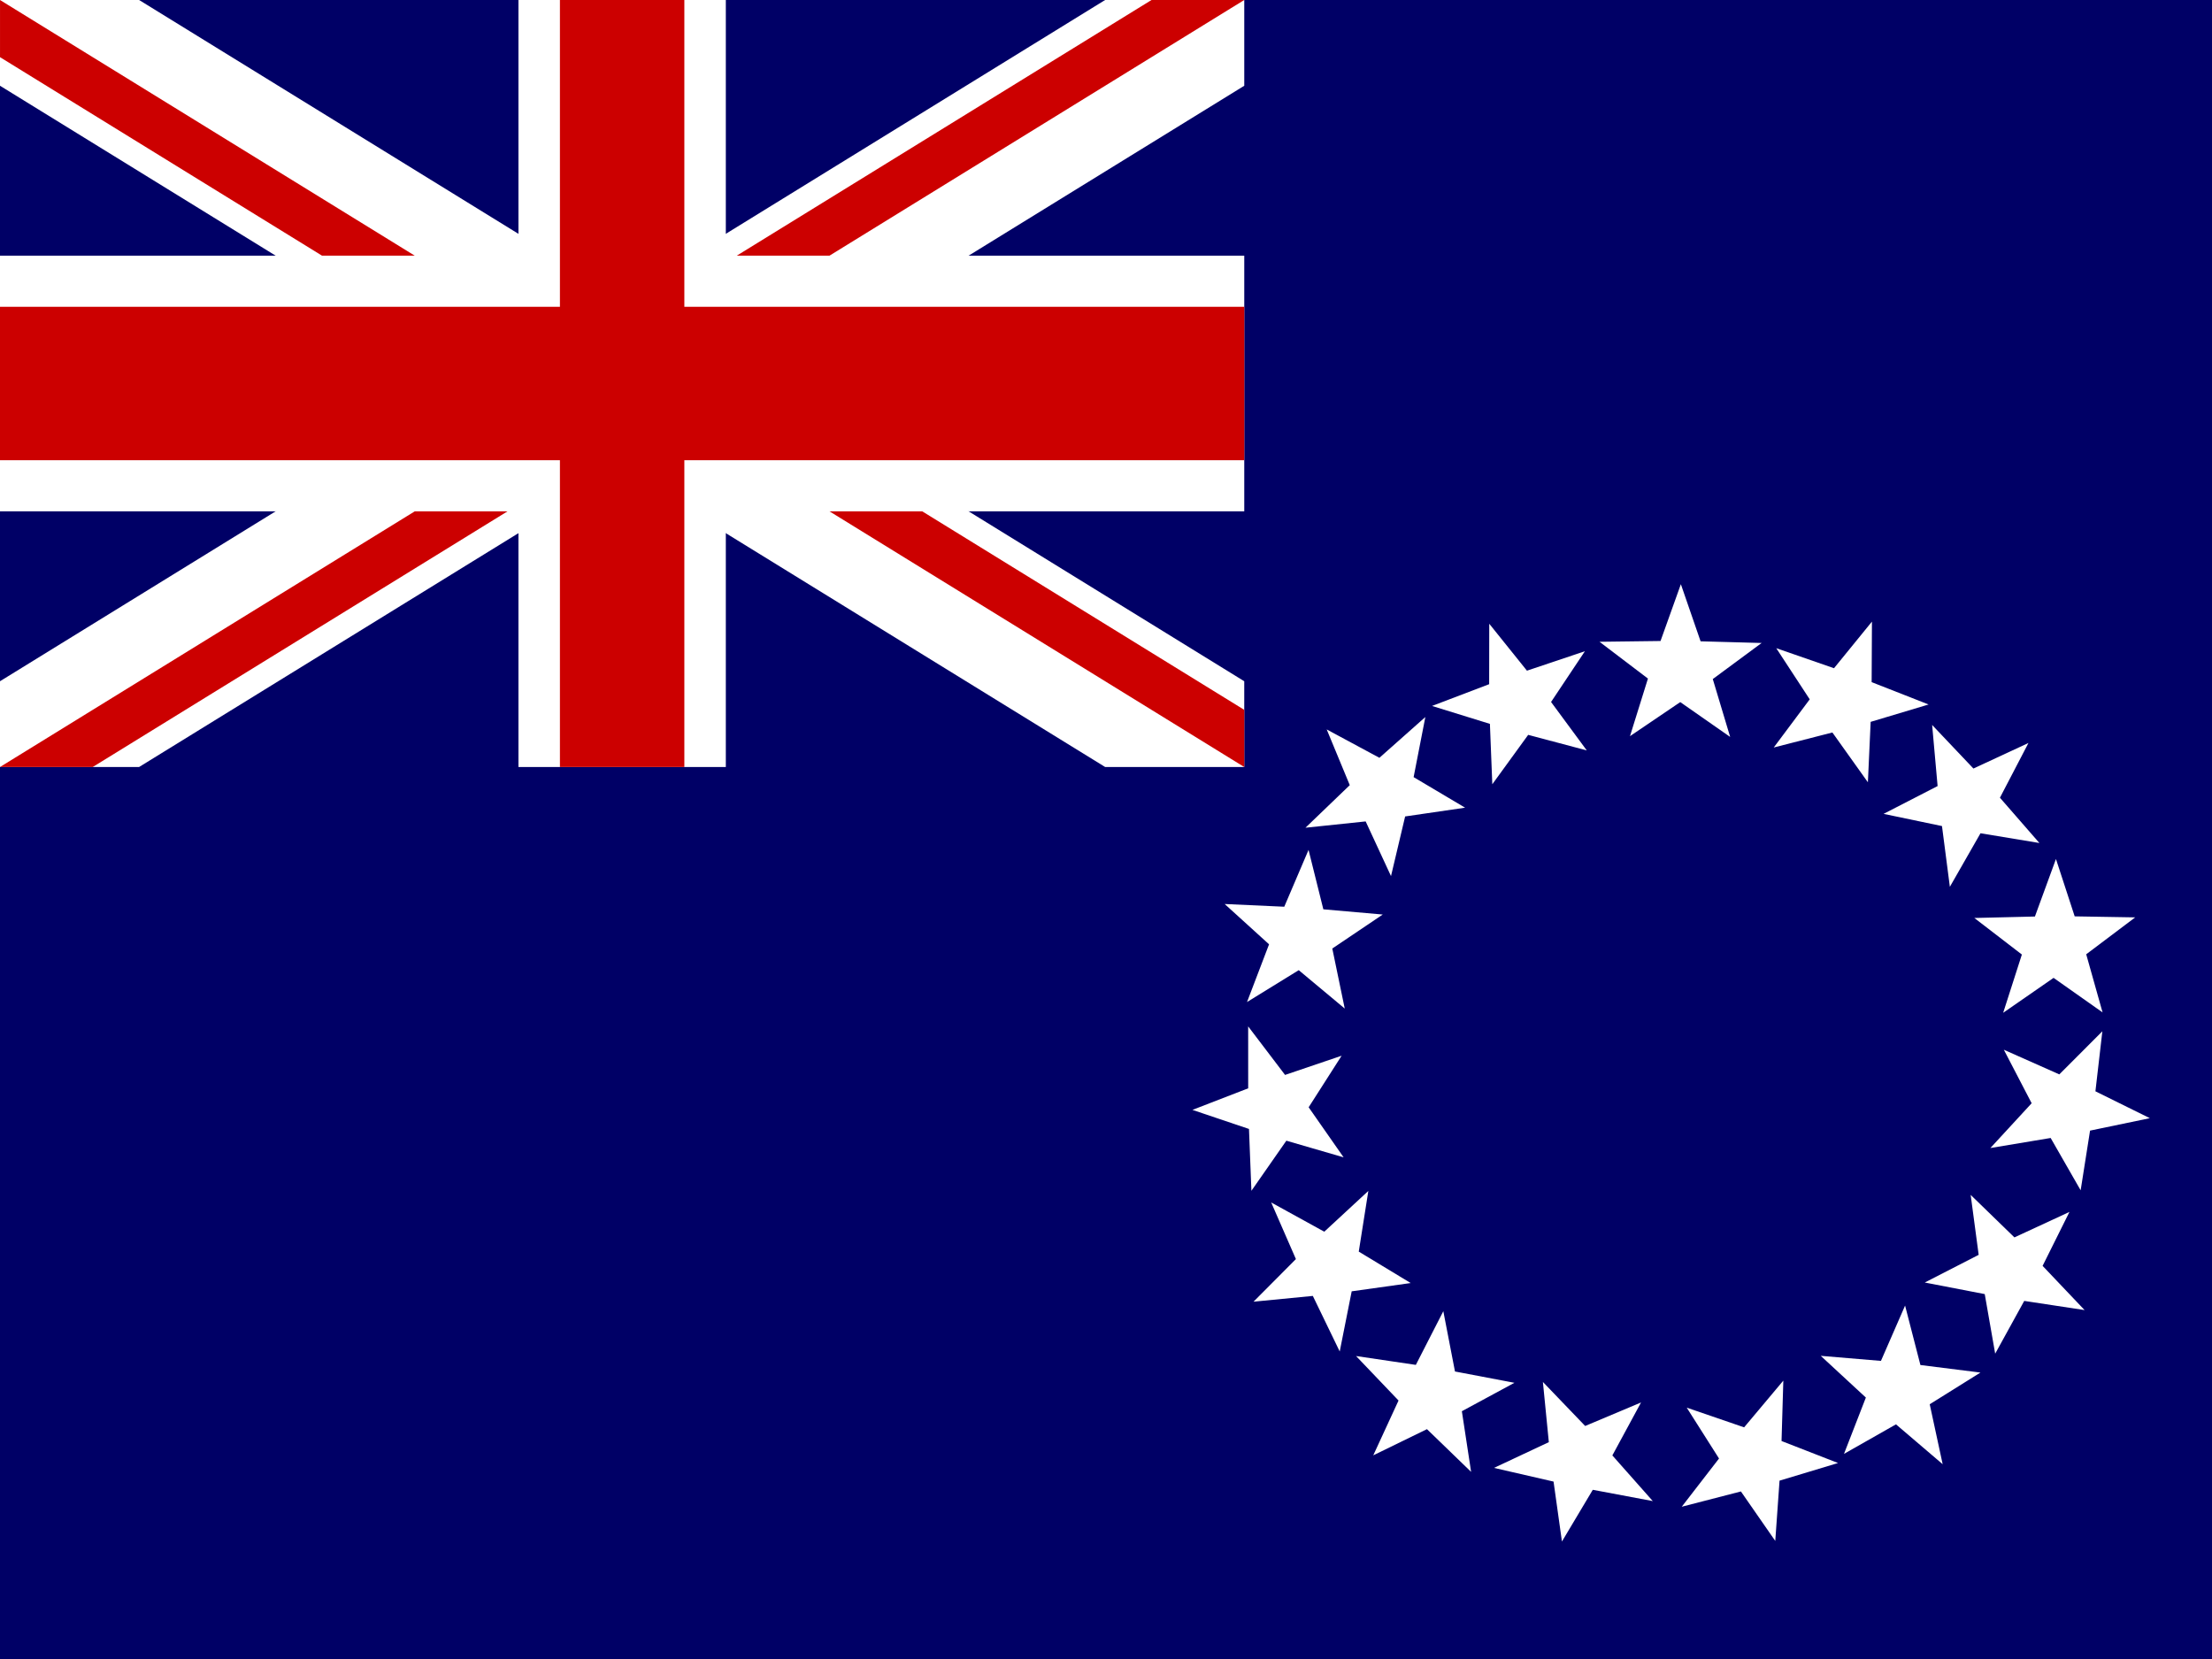
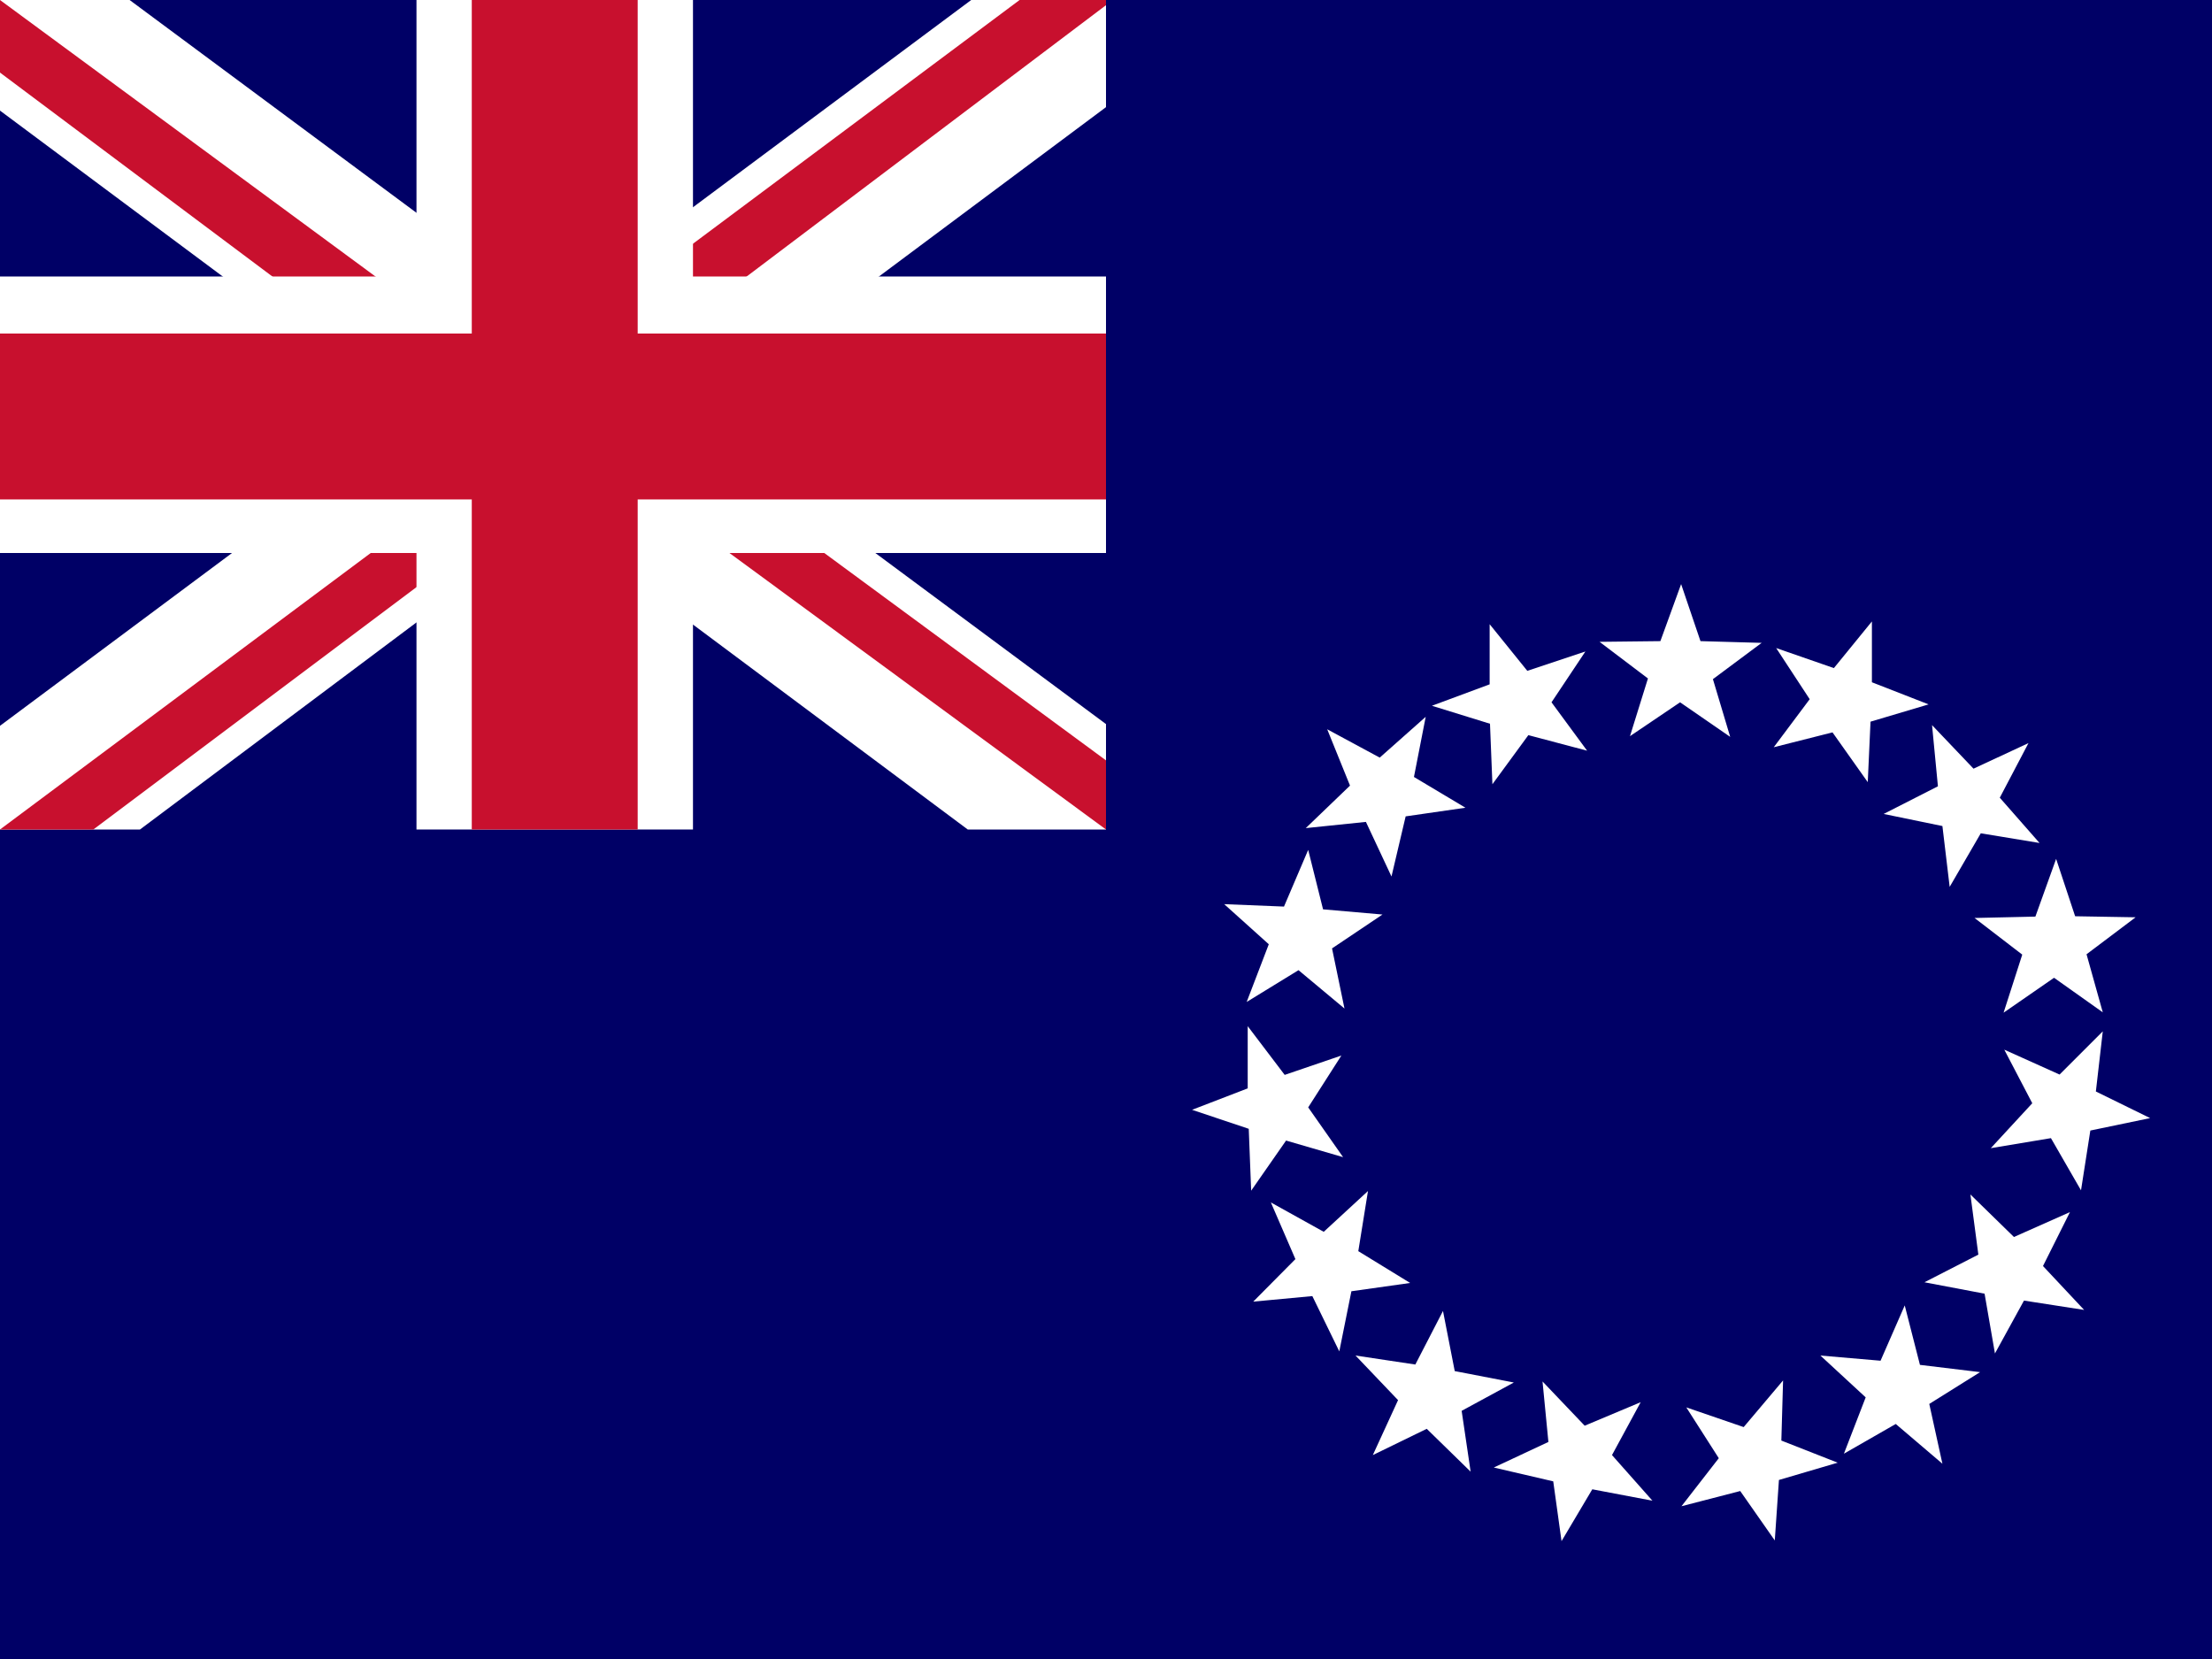
- <svg xmlns="http://www.w3.org/2000/svg" height="480" width="640">
-   <path fill="#006" d="M0 0h640v480H0z" />
-   <g stroke-width="1pt">
-     <path d="M0 0v24.81l319.75 197.106H360v-24.81L40.25 0H.002zm360.004 0v24.81L40.246 221.917H0v-24.814L319.75-.003H360z" fill="#fff" />
-     <path d="M150.003 0v221.92h60V0h-60zM0 73.973v73.973h360.004V73.973H0z" fill="#fff" />
-     <path d="M0 88.766v44.384h360.004V88.766H0zM162.003 0v221.92h36V0h-36zM0 221.92l120.004-73.974h26.833l-120.004 73.97H-.003zM0 0l120.004 73.973H93.17L.004 16.54V0zm213.172 73.973L333.168 0H360L239.998 73.973h-26.833zm146.832 147.95L240 147.948h26.833L360 205.38v16.542z" fill="#c00" />
-   </g>
-   <g fill-rule="evenodd" fill="#fff">
-     <path d="M471.6 213l5.2-16.668-14.013-10.647 17.655-.224 5.883-16.437 5.708 16.527 17.657.484-14.128 10.438 5.028 16.744-14.44-10.078M513.2 216.274l10.408-13.934-9.68-14.798 16.706 5.795 10.977-13.484-.086 17.512 16.474 6.463-16.76 5.026-.8 17.485-10.272-14.408M431.77 226.907l-.693-17.47-16.746-5.183 16.53-6.296.027-17.487 10.905 13.578 16.77-5.63-9.793 14.685 10.336 14.016-16.956-4.503M402.46 253.484l-7.332-15.822-17.415 1.824 12.818-12.317-6.675-16.123 15.25 8.21 13.292-11.798-3.394 17.39 14.894 8.84-17.348 2.535M389.076 291.806l-13.31-11.106-14.964 9.22 6.375-16.7-12.845-11.664 17.247.787 7.023-16.44 4.283 17.19 17.19 1.508-14.6 9.836M388.75 334.854l-16.568-4.817-10.11 14.498-.703-17.895-16.36-5.516 16.13-6.24-.004-17.916 10.672 14.04 16.364-5.554-9.538 14.917M408.16 371.223l-17.074 2.394-3.463 17.41-7.78-16.078-17.162 1.67 12.265-12.328-7.15-16.382 15.36 8.46 12.748-11.796-2.772 17.556M438.17 400.085l-15.208 8.226 2.676 17.55-12.775-12.362-15.537 7.577 7.314-15.863-12.288-12.87 17.295 2.56 7.95-15.535 3.374 17.447M474.803 405.778l-8.3 15.322 11.7 13.21-17.36-3.266-8.924 14.962-2.428-17.338-17.226-3.962 15.86-7.448-1.716-17.417 12.23 12.738M515.972 399.456l-.517 17.475 16.345 6.365-16.924 5.103-1.237 17.442-9.94-14.32-17.116 4.423 10.783-13.952-9.342-14.716 16.604 5.698M559.028 209.756l11.944 12.604 15.92-7.39-8.25 15.835 11.418 13.102-17.04-2.82-8.864 15.496-2.28-17.577-16.9-3.53 15.632-8.043M594.852 248.537l5.42 16.595 17.507.293-14.174 10.68 4.734 16.815-14.176-9.994-14.585 10.107 5.412-16.857-13.75-10.576 17.524-.422M608.277 298.384l-2.006 17.364 15.742 7.775-17.296 3.598-2.72 17.27-8.68-15.14-17.43 2.904L587.82 319.2l-8.05-15.48 16.054 7.133M598.755 350.648l-7.767 15.607 12.148 12.79-17.462-2.652-8.406 15.268-3.02-17.24-17.353-3.35 15.596-8.006-2.314-17.345 12.66 12.296M573.003 397.124l-14.675 9.17 3.747 17.348-13.508-11.534-15.043 8.542 6.328-16.293-13.053-12.072 17.417 1.465 6.983-16.006 4.437 17.2" />
-   </g>
+ <svg xmlns="http://www.w3.org/2000/svg" id="flag-icon-css-ck" viewBox="0 0 640 480">
+   <path id="path628" fill="#006" d="M0 0h640v480H0z" />
+   <path id="path638" fill="#fff" fill-rule="evenodd" d="M471.6 213l5.2-16.7-14-10.6 17.6-.2 6-16.5 5.6 16.5 17.7.5-14.1 10.5 5 16.7-14.5-10m27.1 13l10.4-13.9-9.7-14.8 16.7 5.8 11-13.5v17.6l16.4 6.4-16.8 5-.8 17.5-10.2-14.4m-98.4 15l-.7-17.5-16.8-5.2L431 198v-17.4l10.9 13.5 16.8-5.6-9.8 14.7 10.3 14-17-4.5m-39.6 40.9l-7.4-15.8-17.4 1.8 12.8-12.3L384 211l15.2 8.2 13.3-11.8-3.4 17.4 14.9 8.9-17.3 2.5M389 291.8l-13.3-11.1-15 9.2 6.4-16.7-12.9-11.6 17.3.7 7-16.4 4.3 17.2 17.2 1.5-14.6 9.8m3.2 60.4l-16.5-4.8-10.1 14.5-.7-17.9-16.4-5.5 16.1-6.2v-18l10.7 14.1 16.4-5.6-9.6 15m29.5 50.8l-17 2.4-3.5 17.4-7.8-16-17.1 1.6 12.2-12.3-7.1-16.4 15.3 8.5 12.8-11.8L393 362m45 38l-15.1 8.2 2.6 17.6-12.7-12.4-15.6 7.6 7.3-15.9-12.3-12.9 17.3 2.6 8-15.5 3.4 17.4m53.8 9l-8.3 15.3 11.7 13.2-17.4-3.3-8.9 15-2.4-17.3-17.2-4 15.8-7.4-1.7-17.5 12.2 12.8m57.4-13.1l-.5 17.4 16.3 6.4-17 5-1.2 17.5-10-14.3-17 4.4 10.8-13.9-9.4-14.7 16.6 5.7M559 209.8l12 12.6 15.9-7.4-8.3 15.8 11.5 13.1-17-2.8-9 15.5L562 239l-17-3.5 15.7-8m34.2 21l5.5 16.6 17.5.3-14.2 10.7 4.7 16.8-14.1-10-14.6 10.1 5.4-16.8-13.8-10.6 17.6-.4m19.5 33.2l-2 17.4 15.7 7.7-17.3 3.6-2.7 17.3-8.7-15.1-17.4 2.9 12-13-8.1-15.5 16 7.2m3 39.8l-7.8 15.6L603 379l-17.4-2.7-8.4 15.3-3-17.3-17.4-3.3 15.6-8-2.3-17.4 12.6 12.3m-9.8 39.1l-14.7 9.2 3.8 17.3-13.5-11.5-15 8.6 6.3-16.3-13.1-12.1 17.4 1.5 7-16 4.4 17.2" />
+   <path id="path1423" fill="#006" stroke-width=".5" d="M0 0h320v240H0z" />
+   <path id="path1425" fill="#fff" stroke-width=".5" d="M37.5 0l122 90.5L281 0h39v31l-120 89.5 120 89V240h-40l-120-89.5L40.5 240H0v-30l119.5-89L0 32V0z" />
+   <path id="path1427" fill="#c8102e" stroke-width=".5" d="M212 140.5L320 220v20l-135.5-99.5zm-92 10l3 17.5-96 72H0zM320 0v1.5l-124.5 94 1-22L295 0zM0 0l119.5 88h-30L0 21z" />
+   <path id="path1429" fill="#fff" stroke-width=".5" d="M120.5 0v240h80V0zM0 80v80h320V80z" />
+   <path id="path1431" fill="#c8102e" stroke-width=".5" d="M0 96.5v48h320v-48zM136.5 0v240h48V0z" />
</svg>
